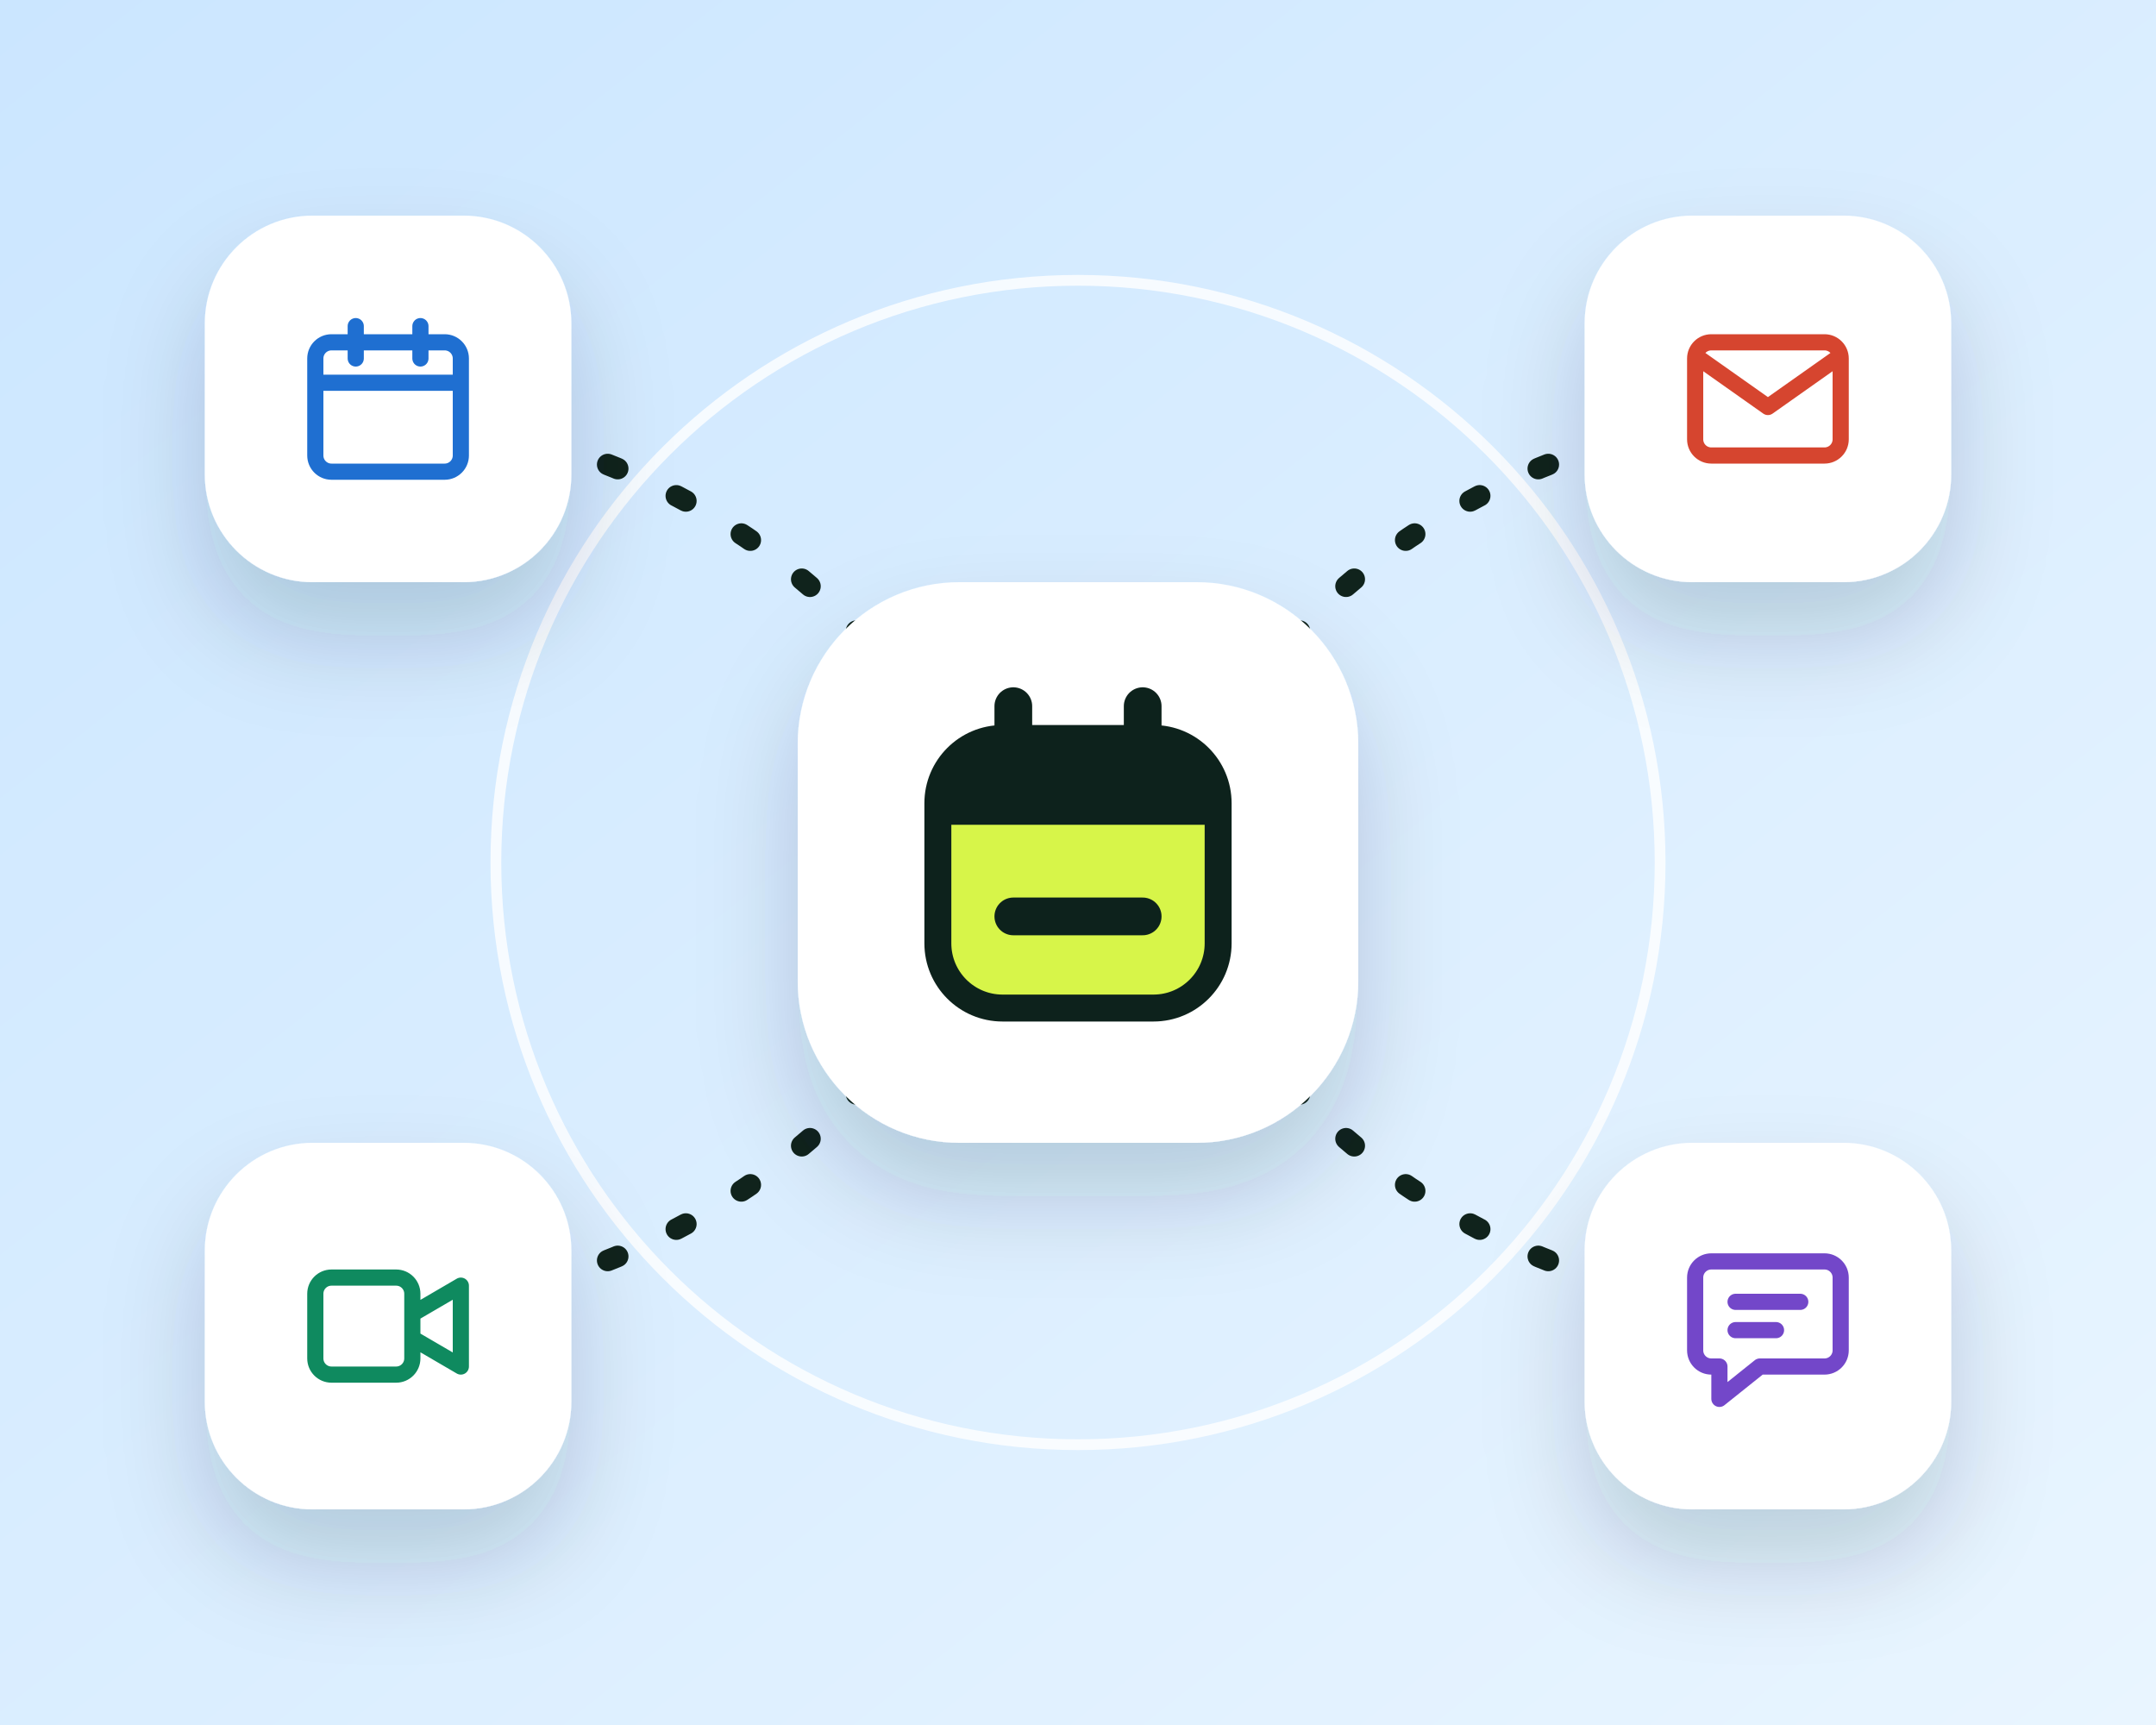
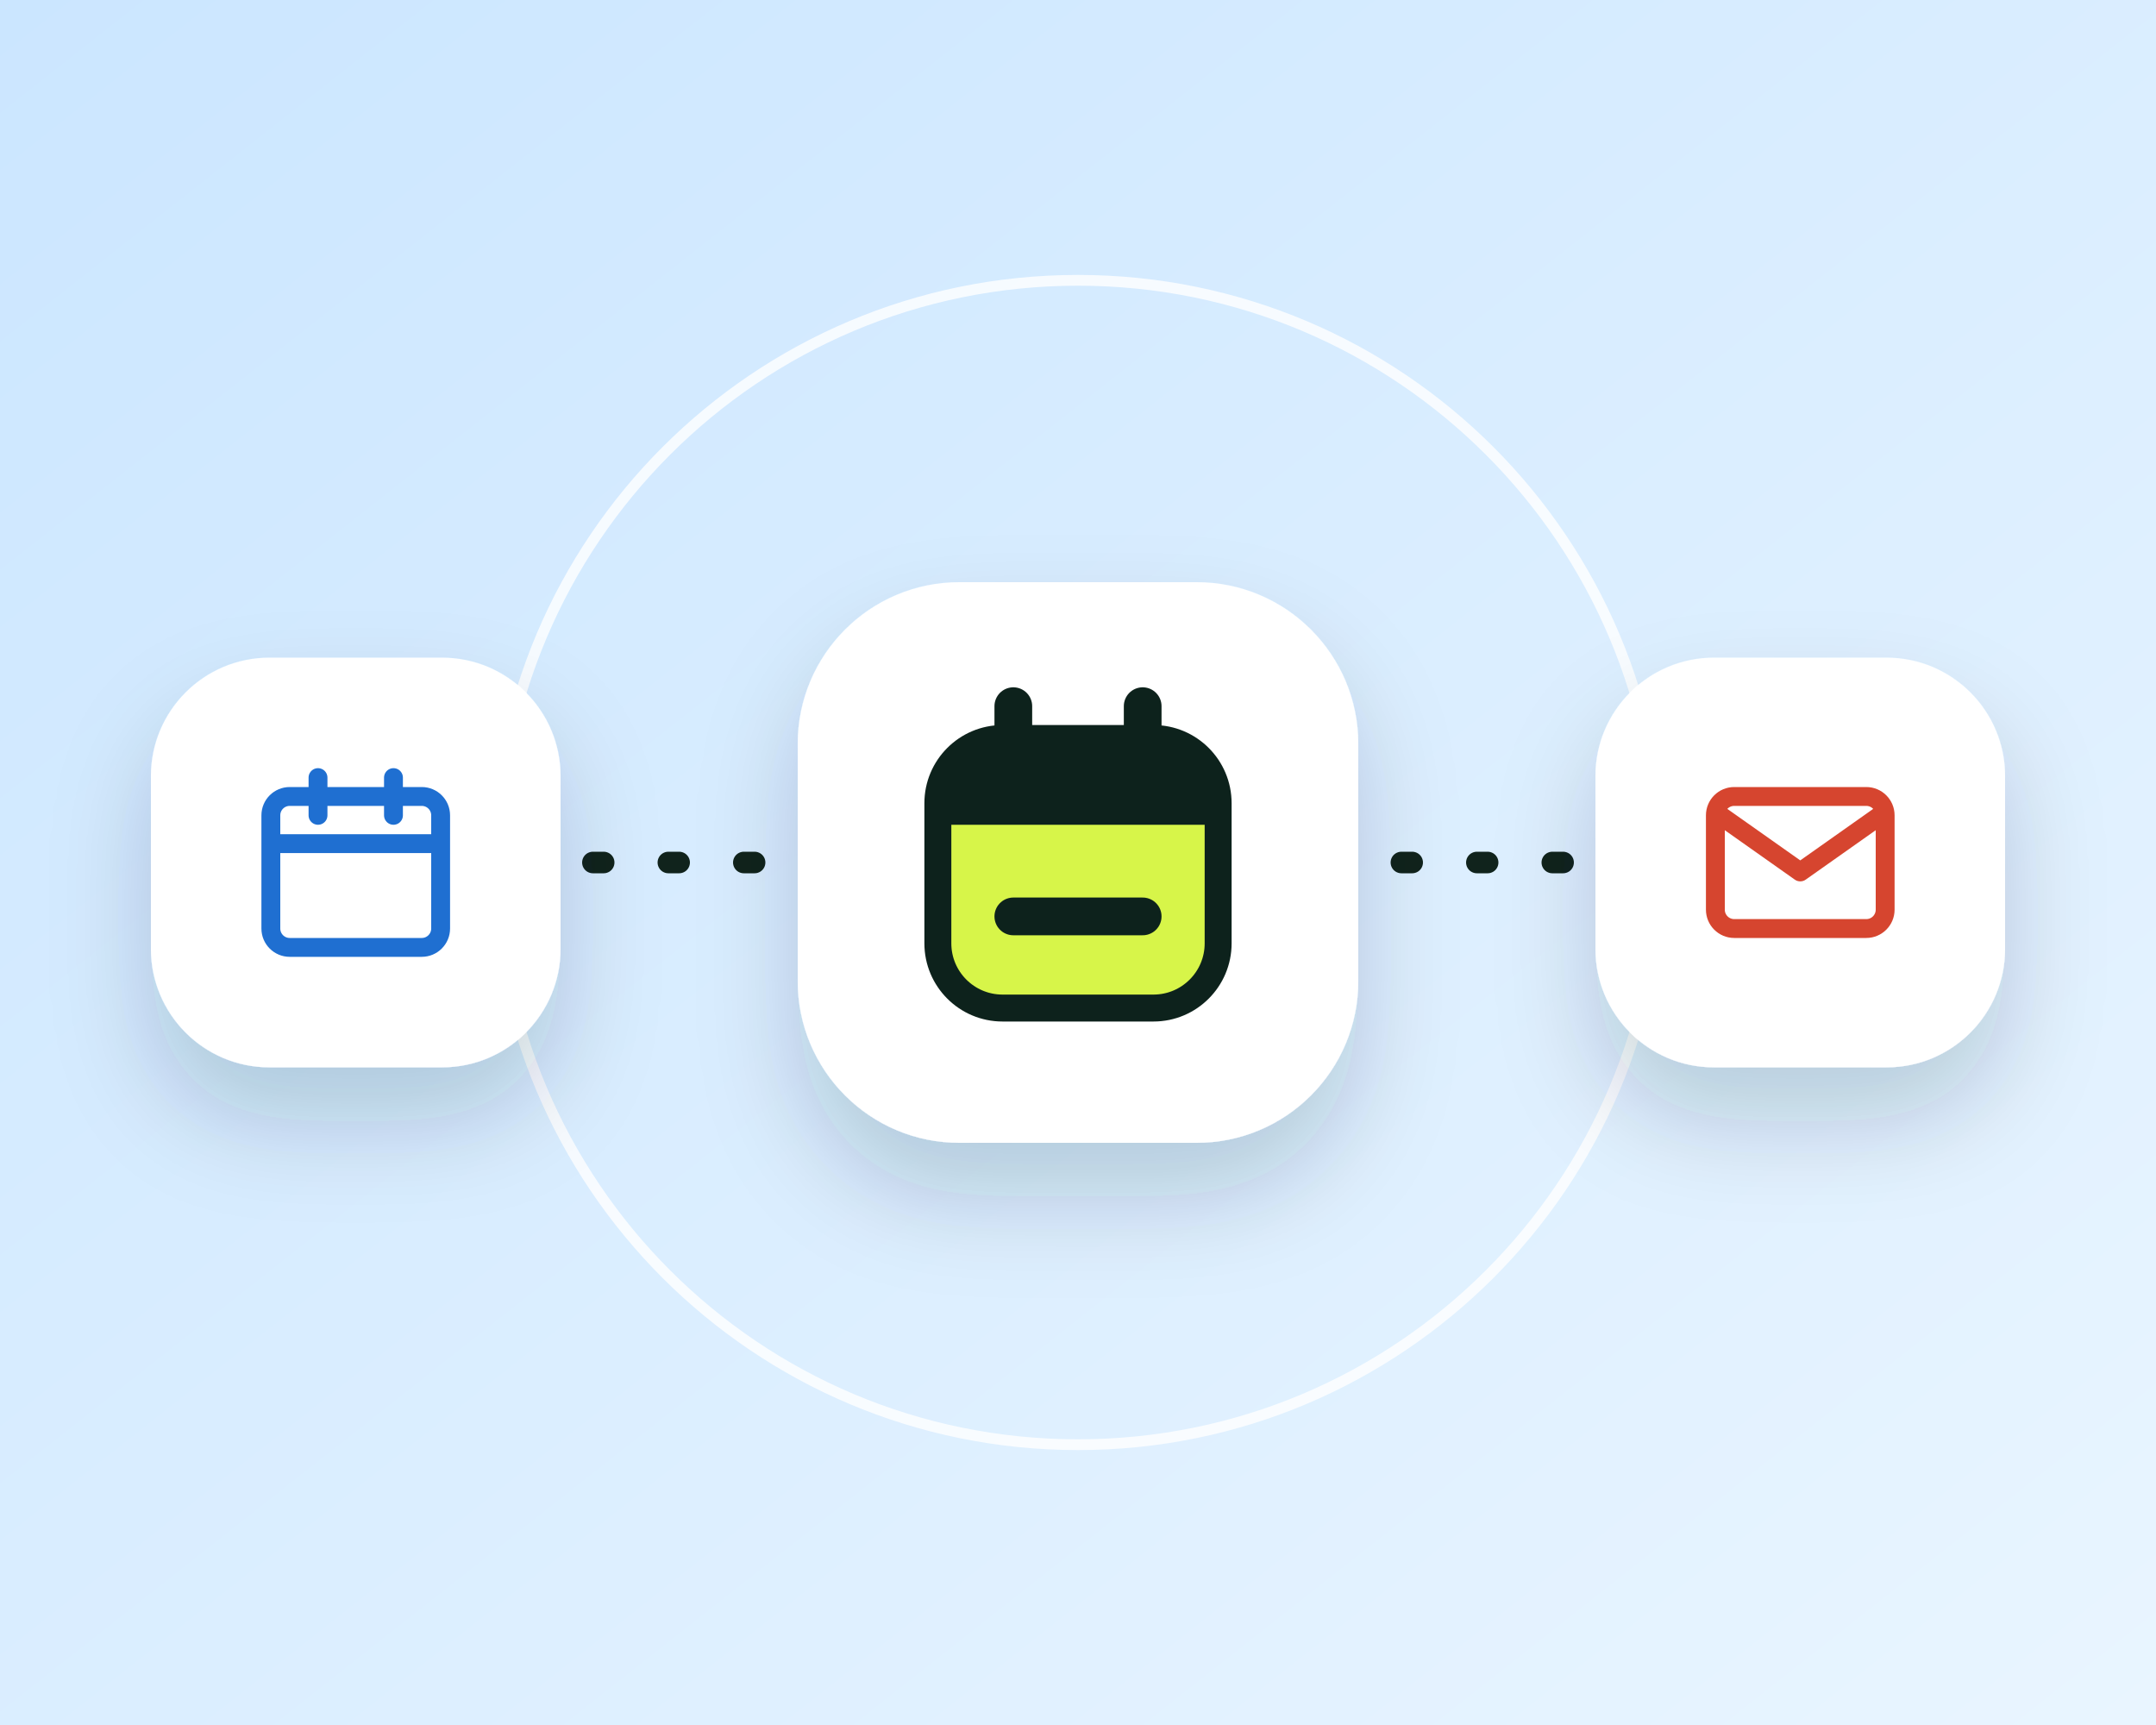
<svg xmlns="http://www.w3.org/2000/svg" width="400" height="320" viewBox="0 0 400 320">
  <style>
    .flow { stroke-dasharray: 2 12; animation: flow 1.2s linear infinite; }
    .core { transform-origin: 200px 160px; animation: breathe 3s ease-in-out infinite alternate; }
    @keyframes flow { to { stroke-dashoffset: -28; } }
    @keyframes breathe { to { transform: scale(1.06); } }
    @media (prefers-reduced-motion: reduce) { * { animation: none !important; } }
  </style>
  <defs>
    <linearGradient id="bg" x1="0" y1="0" x2="1" y2="1">
      <stop offset="0" stop-color="#cbe6ff" />
      <stop offset="1" stop-color="#e9f5ff" />
    </linearGradient>
    <filter id="s" x="-40%" y="-40%" width="180%" height="190%">
      <feDropShadow dx="0" dy="10" stdDeviation="9" flood-color="#103040" flood-opacity=".18" />
    </filter>
  </defs>
  <rect width="400" height="320" fill="url(#bg)" />
  <circle cx="200" cy="160" r="108" fill="none" stroke="#fff" stroke-width="2" opacity=".8" />
  <g class="flow" fill="none" stroke="#10231c" stroke-width="4" stroke-linecap="round">
-     <path d="M86 78Q140 90 168 128" />
-     <path d="M314 78Q260 90 232 128" />
-     <path d="M86 242Q140 230 168 192" />
-     <path d="M314 242Q260 230 232 192" />
+     <path d="M110 160H150" />
+     <path d="M290 160H250" />
  </g>
  <g class="core" filter="url(#s)">
    <rect x="148" y="108" width="104" height="104" rx="30" fill="#fff" />
    <g transform="translate(168 127) scale(2)">
      <rect x="3" y="5" width="26" height="25" rx="6" fill="#d7f54a" />
      <path d="M3 13v-2a6 6 0 0 1 6-6h14a6 6 0 0 1 6 6v2z" fill="#10231c" />
      <rect x="3" y="5" width="26" height="25" rx="6" fill="none" stroke="#10231c" stroke-width="2.5" />
      <path d="M10 2v6M22 2v6M10 21.5h12" fill="none" stroke="#10231c" stroke-width="3.5" stroke-linecap="round" />
    </g>
  </g>
  <g filter="url(#s)" fill="#fff">
-     <rect x="38" y="40" width="68" height="68" rx="20" />
-     <rect x="294" y="40" width="68" height="68" rx="20" />
-     <rect x="38" y="212" width="68" height="68" rx="20" />
-     <rect x="294" y="212" width="68" height="68" rx="20" />
+     <rect x="28" y="122" width="76" height="76" rx="22" />
+     <rect x="296" y="122" width="76" height="76" rx="22" />
  </g>
  <g fill="none" stroke-width="2" stroke-linecap="round" stroke-linejoin="round">
-     <path transform="translate(54 56) scale(1.5)" stroke="#1f6fd1" d="M5 5h14a2 2 0 0 1 2 2v12a2 2 0 0 1-2 2H5a2 2 0 0 1-2-2V7a2 2 0 0 1 2-2zM3 10h18M8 3v4M16 3v4" />
-     <path transform="translate(310 56) scale(1.5)" stroke="#d6452f" d="M5 5h14a2 2 0 0 1 2 2v10a2 2 0 0 1-2 2H5a2 2 0 0 1-2-2V7a2 2 0 0 1 2-2zM3.500 7l8.500 6 8.500-6" />
-     <path transform="translate(54 228) scale(1.5)" stroke="#0f8a5f" d="M5 6h8a2 2 0 0 1 2 2v8a2 2 0 0 1-2 2H5a2 2 0 0 1-2-2V8a2 2 0 0 1 2-2zM15 10.500l6-3.500v10l-6-3.500" />
-     <path transform="translate(310 228) scale(1.5)" stroke="#7347c9" d="M5 4h14a2 2 0 0 1 2 2v9a2 2 0 0 1-2 2h-8l-5 4v-4H5a2 2 0 0 1-2-2V6a2 2 0 0 1 2-2zM8 9h8M8 12.500h5" />
+     <path transform="translate(45 139) scale(1.75)" stroke="#1f6fd1" d="M5 5h14a2 2 0 0 1 2 2v12a2 2 0 0 1-2 2H5a2 2 0 0 1-2-2V7a2 2 0 0 1 2-2zM3 10h18M8 3v4M16 3v4" />
+     <path transform="translate(313 139) scale(1.75)" stroke="#d6452f" d="M5 5h14a2 2 0 0 1 2 2v10a2 2 0 0 1-2 2H5a2 2 0 0 1-2-2V7a2 2 0 0 1 2-2zM3.500 7l8.500 6 8.500-6" />
  </g>
</svg>
